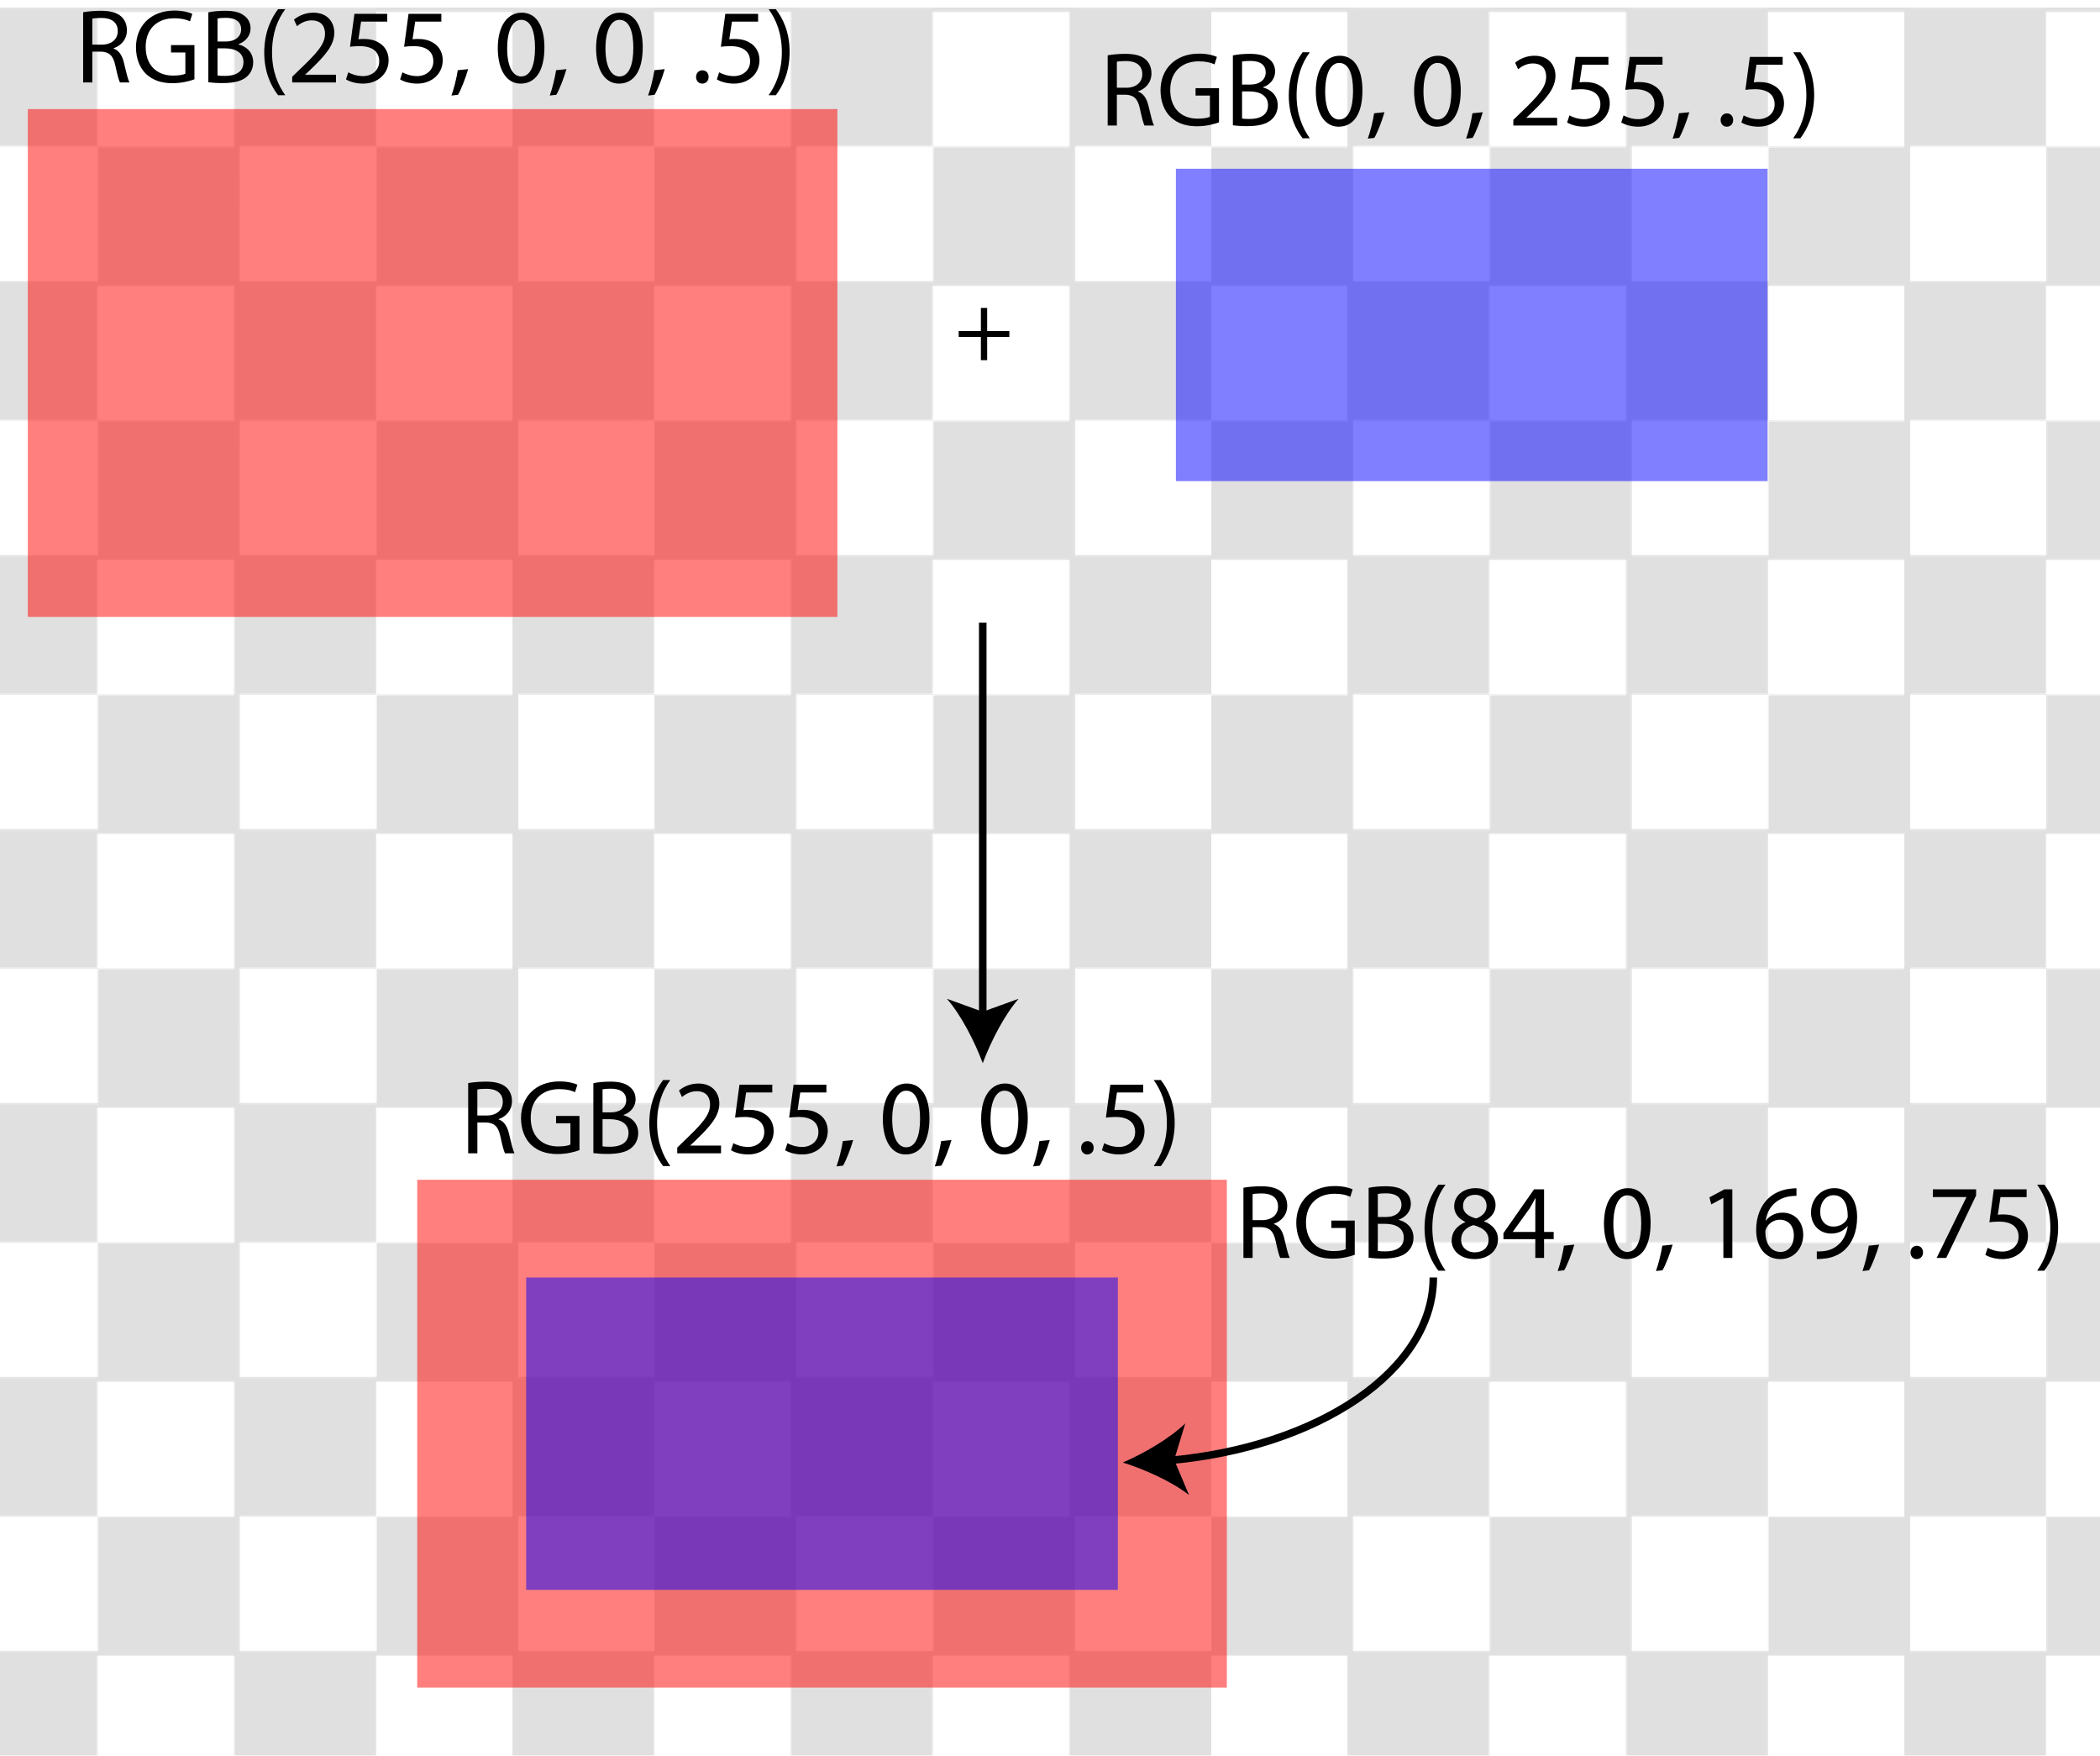
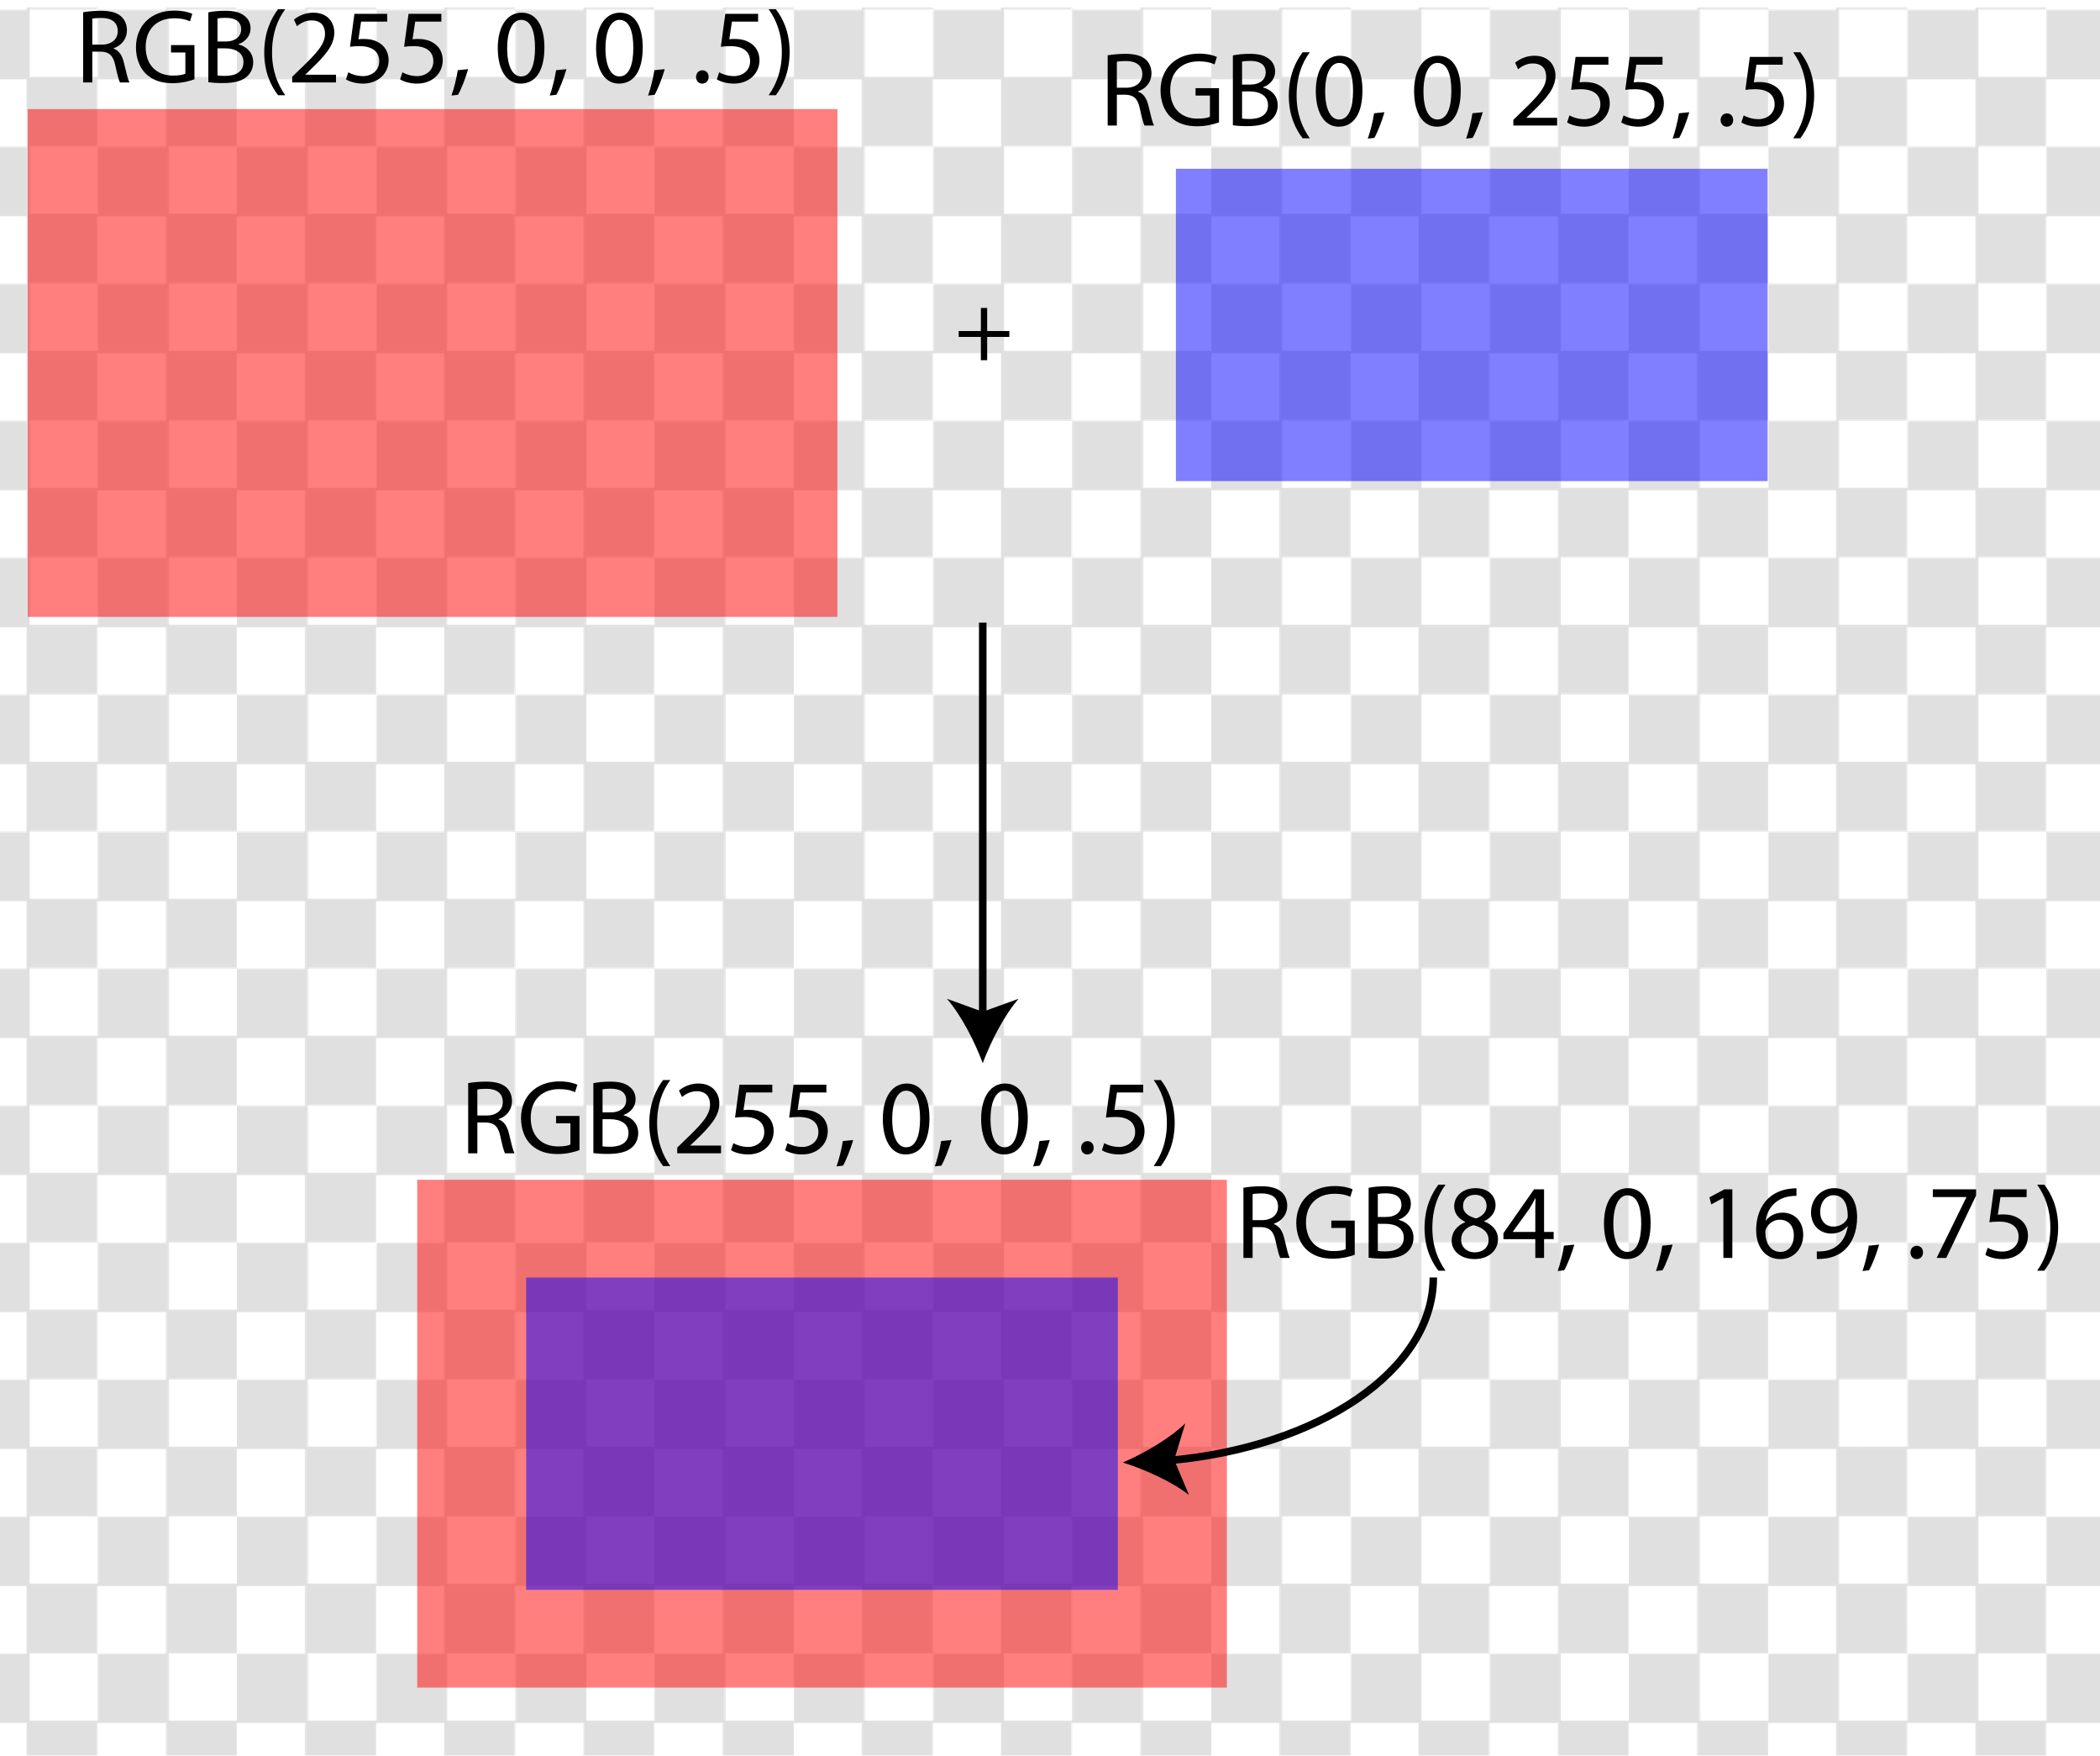
<svg xmlns="http://www.w3.org/2000/svg" version="1.1" x="0px" y="0px" width="278.714px" height="232.931px" viewBox="0 0 278.714 232.931" enable-background="new 0 0 278.714 232.931" xml:space="preserve">
-   <pattern x="-23.976" y="-16.899" width="36.947" height="36.35" patternUnits="userSpaceOnUse" id="New_Pattern_Swatch_2" viewBox="0 -36.35 36.947 36.35" overflow="visible">
+   <pattern x="-23.976" y="-16.899" width="18.474" height="18.175" patternUnits="userSpaceOnUse" id="New_Pattern_Swatch_3" viewBox="0 -18.175 18.474 18.175" overflow="visible">
    <g>
-       <polygon fill="none" points="0,0 36.947,0 36.947,-36.35 0,-36.35   " />
-       <polygon fill="#E0E0E0" points="18.875,-17.875 0,-17.875 0,-36.35 18.875,-36.35   " />
-       <polygon fill="#E0E0E0" points="36.947,0 18.072,0 18.072,-18.474 36.947,-18.474   " />
+       <polygon fill="none" points="0,0 18.474,0 18.474,-18.175 0,-18.175   " />
+       <polygon fill="#E0E0E0" points="9.438,-8.938 0,-8.938 0,-18.175 9.438,-18.175   " />
+       <polygon fill="#E0E0E0" points="18.474,0 9.036,0 9.036,-9.237 18.474,-9.237   " />
    </g>
  </pattern>
  <g id="Layer_2">
-     <rect y="1" fill="url(#New_Pattern_Swatch_2)" width="278.714" height="231.931" />
+     <rect y="1" fill="url(#New_Pattern_Swatch_3)" width="278.714" height="231.931" />
  </g>
  <g id="Layer_1">
    <rect x="3.688" y="14.473" opacity="0.5" fill="#FF0000" width="107.456" height="67.382" />
    <g>
      <rect x="9.968" y="1" fill="none" width="96.058" height="10.047" />
      <path d="M11.032,1.625c0.617-0.112,1.513-0.196,2.339-0.196c1.303,0,2.157,0.252,2.731,0.771c0.462,0.42,0.743,1.064,0.743,1.807    c0,1.232-0.785,2.059-1.765,2.395v0.042c0.714,0.252,1.148,0.925,1.373,1.905c0.308,1.316,0.532,2.227,0.729,2.591h-1.261    c-0.154-0.28-0.364-1.079-0.616-2.255c-0.28-1.303-0.798-1.793-1.905-1.835h-1.148v4.09h-1.219V1.625z M12.251,5.925h1.247    c1.303,0,2.129-0.714,2.129-1.793c0-1.219-0.883-1.751-2.171-1.751c-0.588,0-0.995,0.042-1.205,0.098V5.925z" />
      <path d="M25.806,10.52c-0.546,0.21-1.639,0.519-2.914,0.519c-1.429,0-2.605-0.364-3.53-1.247    c-0.812-0.785-1.316-2.045-1.316-3.516c0-2.815,1.947-4.875,5.113-4.875c1.092,0,1.961,0.238,2.367,0.434L25.218,2.83    c-0.504-0.238-1.135-0.406-2.087-0.406c-2.297,0-3.796,1.429-3.796,3.796c0,2.396,1.429,3.81,3.642,3.81    c0.798,0,1.345-0.112,1.625-0.252V6.962h-1.905v-0.98h3.11V10.52z" />
      <path d="M27.65,1.639c0.532-0.126,1.387-0.21,2.228-0.21c1.218,0,2.003,0.21,2.577,0.687c0.49,0.364,0.798,0.924,0.798,1.667    c0,0.924-0.616,1.723-1.597,2.073v0.042c0.896,0.21,1.947,0.953,1.947,2.354c0,0.813-0.322,1.443-0.812,1.891    c-0.645,0.602-1.709,0.882-3.25,0.882c-0.84,0-1.485-0.056-1.891-0.112V1.639z M28.869,5.505h1.106    c1.275,0,2.031-0.686,2.031-1.597c0-1.093-0.826-1.541-2.059-1.541c-0.56,0-0.882,0.042-1.079,0.084V5.505z M28.869,10.016    c0.252,0.042,0.588,0.056,1.022,0.056c1.261,0,2.423-0.462,2.423-1.835c0-1.274-1.106-1.821-2.437-1.821h-1.009V10.016z" />
      <path d="M37.857,1.219c-1.022,1.387-1.751,3.194-1.751,5.743c0,2.493,0.771,4.272,1.751,5.673h-0.953    c-0.882-1.163-1.835-2.956-1.835-5.687c0.014-2.746,0.953-4.552,1.835-5.729H37.857z" />
      <path d="M38.78,10.94v-0.756l0.966-0.938c2.326-2.213,3.39-3.39,3.39-4.763c0-0.924-0.435-1.779-1.793-1.779    c-0.827,0-1.513,0.42-1.933,0.771l-0.392-0.869c0.616-0.518,1.527-0.924,2.563-0.924c1.961,0,2.788,1.345,2.788,2.647    c0,1.681-1.219,3.04-3.138,4.888l-0.714,0.672v0.028h4.076v1.022H38.78z" />
      <path d="M51.396,2.872h-3.474l-0.35,2.339c0.21-0.028,0.406-0.042,0.742-0.042c0.714,0,1.401,0.14,1.961,0.49    c0.714,0.392,1.303,1.19,1.303,2.325c0,1.779-1.415,3.11-3.39,3.11c-0.995,0-1.821-0.28-2.269-0.561l0.308-0.938    c0.378,0.224,1.121,0.504,1.961,0.504c1.149,0,2.157-0.756,2.143-1.975c0-1.177-0.798-2.003-2.605-2.003    c-0.533,0-0.939,0.042-1.275,0.084l0.588-4.371h4.356V2.872z" />
      <path d="M58.578,2.872h-3.474l-0.35,2.339c0.21-0.028,0.406-0.042,0.742-0.042c0.714,0,1.401,0.14,1.961,0.49    c0.714,0.392,1.303,1.19,1.303,2.325c0,1.779-1.415,3.11-3.39,3.11c-0.995,0-1.821-0.28-2.269-0.561l0.308-0.938    C53.788,9.819,54.53,10.1,55.37,10.1c1.149,0,2.157-0.756,2.143-1.975c0-1.177-0.798-2.003-2.605-2.003    c-0.533,0-0.939,0.042-1.275,0.084l0.588-4.371h4.356V2.872z" />
      <path d="M59.918,12.677c0.308-0.84,0.687-2.339,0.84-3.362l1.373-0.14c-0.336,1.191-0.953,2.746-1.345,3.404L59.918,12.677z" />
      <path d="M72.256,6.29c0,3.096-1.163,4.805-3.166,4.805c-1.779,0-2.998-1.667-3.025-4.679c0-3.068,1.331-4.734,3.18-4.734    C71.149,1.681,72.256,3.39,72.256,6.29z M67.311,6.43c0,2.367,0.729,3.712,1.849,3.712c1.247,0,1.849-1.471,1.849-3.796    c0-2.241-0.56-3.712-1.849-3.712C68.095,2.633,67.311,3.95,67.311,6.43z" />
      <path d="M72.966,12.677c0.308-0.84,0.687-2.339,0.84-3.362l1.373-0.14c-0.336,1.191-0.953,2.746-1.345,3.404L72.966,12.677z" />
      <path d="M85.303,6.29c0,3.096-1.163,4.805-3.166,4.805c-1.779,0-2.998-1.667-3.025-4.679c0-3.068,1.331-4.734,3.18-4.734    C84.196,1.681,85.303,3.39,85.303,6.29z M80.358,6.43c0,2.367,0.729,3.712,1.849,3.712c1.247,0,1.849-1.471,1.849-3.796    c0-2.241-0.56-3.712-1.849-3.712C81.143,2.633,80.358,3.95,80.358,6.43z" />
      <path d="M86.013,12.677c0.308-0.84,0.687-2.339,0.84-3.362l1.373-0.14c-0.336,1.191-0.953,2.746-1.345,3.404L86.013,12.677z" />
      <path d="M92.383,10.211c0-0.504,0.35-0.882,0.84-0.882s0.827,0.364,0.827,0.882c0,0.504-0.336,0.883-0.854,0.883    C92.719,11.094,92.383,10.716,92.383,10.211z" />
      <path d="M100.618,2.872h-3.474l-0.35,2.339c0.21-0.028,0.406-0.042,0.742-0.042c0.714,0,1.401,0.14,1.961,0.49    c0.714,0.392,1.303,1.19,1.303,2.325c0,1.779-1.415,3.11-3.39,3.11c-0.995,0-1.821-0.28-2.269-0.561l0.308-0.938    C95.828,9.819,96.57,10.1,97.41,10.1c1.149,0,2.157-0.756,2.143-1.975c0-1.177-0.798-2.003-2.605-2.003    c-0.533,0-0.939,0.042-1.275,0.084l0.588-4.371h4.356V2.872z" />
      <path d="M102.015,12.635c0.98-1.387,1.751-3.194,1.751-5.715c0-2.521-0.756-4.3-1.751-5.701h0.953    c0.882,1.148,1.835,2.956,1.835,5.701c-0.014,2.745-0.953,4.538-1.835,5.715H102.015z" />
    </g>
    <rect x="156.066" y="22.393" fill="#0000FF" fill-opacity="0.5" width="78.53" height="41.446" />
    <g>
      <rect x="145.947" y="6.715" fill="none" width="100.768" height="10.046" />
      <path d="M147.011,7.34c0.616-0.112,1.513-0.196,2.34-0.196c1.303,0,2.156,0.252,2.731,0.771c0.462,0.42,0.742,1.064,0.742,1.807    c0,1.232-0.784,2.059-1.766,2.395v0.042c0.715,0.252,1.149,0.925,1.373,1.905c0.309,1.316,0.532,2.227,0.729,2.591H151.9    c-0.154-0.28-0.364-1.079-0.616-2.255c-0.28-1.303-0.799-1.793-1.905-1.835h-1.148v4.09h-1.219V7.34z M148.23,11.641h1.247    c1.303,0,2.129-0.714,2.129-1.793c0-1.219-0.883-1.751-2.171-1.751c-0.589,0-0.995,0.042-1.205,0.098V11.641z" />
      <path d="M161.786,16.235c-0.547,0.21-1.639,0.519-2.914,0.519c-1.429,0-2.605-0.364-3.529-1.247    c-0.813-0.785-1.317-2.045-1.317-3.516c0-2.815,1.947-4.875,5.113-4.875c1.093,0,1.961,0.238,2.367,0.434l-0.309,0.995    c-0.504-0.238-1.134-0.406-2.087-0.406c-2.297,0-3.796,1.429-3.796,3.796c0,2.396,1.429,3.81,3.642,3.81    c0.799,0,1.345-0.112,1.625-0.252v-2.815h-1.905v-0.98h3.11V16.235z" />
      <path d="M163.629,7.354c0.532-0.126,1.387-0.21,2.228-0.21c1.219,0,2.003,0.21,2.577,0.687c0.49,0.364,0.799,0.924,0.799,1.667    c0,0.924-0.616,1.723-1.598,2.073v0.042c0.896,0.21,1.947,0.952,1.947,2.353c0,0.813-0.322,1.443-0.813,1.891    c-0.645,0.602-1.709,0.882-3.249,0.882c-0.841,0-1.485-0.056-1.892-0.112V7.354z M164.848,11.22h1.106    c1.274,0,2.031-0.686,2.031-1.597c0-1.093-0.826-1.541-2.059-1.541c-0.561,0-0.883,0.042-1.079,0.084V11.22z M164.848,15.731    c0.252,0.042,0.588,0.056,1.022,0.056c1.261,0,2.424-0.462,2.424-1.835c0-1.274-1.107-1.821-2.438-1.821h-1.009V15.731z" />
      <path d="M173.836,6.934c-1.022,1.387-1.751,3.194-1.751,5.743c0,2.493,0.771,4.272,1.751,5.673h-0.952    c-0.883-1.163-1.835-2.956-1.835-5.687c0.014-2.746,0.952-4.552,1.835-5.729H173.836z" />
      <path d="M180.824,12.005c0,3.096-1.162,4.805-3.165,4.805c-1.779,0-2.998-1.667-3.026-4.679c0-3.068,1.331-4.734,3.18-4.734    C179.717,7.396,180.824,9.105,180.824,12.005z M175.879,12.145c0,2.367,0.729,3.712,1.849,3.712c1.247,0,1.85-1.471,1.85-3.796    c0-2.241-0.561-3.712-1.85-3.712C176.664,8.349,175.879,9.666,175.879,12.145z" />
      <path d="M181.535,18.392c0.308-0.84,0.686-2.339,0.84-3.362l1.373-0.14c-0.336,1.191-0.953,2.746-1.345,3.404L181.535,18.392z" />
      <path d="M193.871,12.005c0,3.096-1.162,4.805-3.165,4.805c-1.779,0-2.998-1.667-3.026-4.679c0-3.068,1.331-4.734,3.18-4.734    C192.764,7.396,193.871,9.105,193.871,12.005z M188.926,12.145c0,2.367,0.729,3.712,1.849,3.712c1.247,0,1.85-1.471,1.85-3.796    c0-2.241-0.561-3.712-1.85-3.712C189.71,8.349,188.926,9.666,188.926,12.145z" />
      <path d="M194.582,18.392c0.308-0.84,0.686-2.339,0.84-3.362l1.373-0.14c-0.336,1.191-0.953,2.746-1.345,3.404L194.582,18.392z" />
      <path d="M200.852,16.655v-0.756l0.967-0.938c2.325-2.213,3.39-3.39,3.39-4.763c0-0.924-0.434-1.779-1.793-1.779    c-0.826,0-1.513,0.42-1.933,0.771l-0.393-0.869c0.616-0.519,1.527-0.924,2.563-0.924c1.961,0,2.788,1.345,2.788,2.647    c0,1.681-1.219,3.04-3.138,4.889l-0.715,0.672v0.028h4.076v1.022H200.852z" />
      <path d="M213.469,8.587h-3.474l-0.351,2.339c0.21-0.028,0.406-0.042,0.742-0.042c0.715,0,1.401,0.14,1.961,0.49    c0.715,0.392,1.303,1.19,1.303,2.325c0,1.779-1.414,3.11-3.39,3.11c-0.994,0-1.821-0.28-2.27-0.561l0.309-0.938    c0.378,0.224,1.121,0.504,1.961,0.504c1.148,0,2.157-0.756,2.144-1.975c0-1.177-0.799-2.003-2.605-2.003    c-0.532,0-0.938,0.042-1.274,0.084l0.588-4.371h4.356V8.587z" />
      <path d="M220.651,8.587h-3.474l-0.351,2.339c0.21-0.028,0.406-0.042,0.742-0.042c0.715,0,1.401,0.14,1.961,0.49    c0.715,0.392,1.303,1.19,1.303,2.325c0,1.779-1.414,3.11-3.39,3.11c-0.994,0-1.821-0.28-2.27-0.561l0.309-0.938    c0.378,0.224,1.121,0.504,1.961,0.504c1.148,0,2.157-0.756,2.144-1.975c0-1.177-0.799-2.003-2.605-2.003    c-0.532,0-0.938,0.042-1.274,0.084l0.588-4.371h4.356V8.587z" />
      <path d="M221.992,18.392c0.308-0.84,0.686-2.339,0.84-3.362l1.373-0.14c-0.336,1.191-0.953,2.746-1.345,3.404L221.992,18.392z" />
      <path d="M228.361,15.927c0-0.504,0.35-0.882,0.84-0.882c0.491,0,0.827,0.364,0.827,0.882c0,0.504-0.336,0.883-0.854,0.883    C228.697,16.81,228.361,16.431,228.361,15.927z" />
      <path d="M236.595,8.587h-3.474l-0.351,2.339c0.21-0.028,0.406-0.042,0.742-0.042c0.715,0,1.401,0.14,1.961,0.49    c0.715,0.392,1.303,1.19,1.303,2.325c0,1.779-1.414,3.11-3.39,3.11c-0.994,0-1.821-0.28-2.27-0.561l0.309-0.938    c0.378,0.224,1.12,0.504,1.961,0.504c1.148,0,2.157-0.756,2.144-1.975c0-1.177-0.799-2.003-2.605-2.003    c-0.532,0-0.938,0.042-1.275,0.084l0.589-4.371h4.356V8.587z" />
      <path d="M237.992,18.35c0.98-1.387,1.751-3.194,1.751-5.715c0-2.521-0.757-4.3-1.751-5.701h0.952    c0.883,1.148,1.835,2.956,1.835,5.701c-0.014,2.745-0.952,4.538-1.835,5.715H237.992z" />
    </g>
    <g>
      <path d="M131.017,40.861v3.063h2.945v0.782h-2.945v3.088h-0.834v-3.088h-2.945v-0.782h2.945v-3.063H131.017z" />
    </g>
    <g>
      <g>
        <line fill="none" stroke="#000000" stroke-miterlimit="10" x1="130.431" y1="82.615" x2="130.431" y2="135.042" />
        <g>
          <path d="M130.431,141.077c-1.054-2.84-2.852-6.363-4.756-8.548l4.756,1.721l4.755-1.721      C133.282,134.713,131.484,138.237,130.431,141.077z" />
        </g>
      </g>
    </g>
    <rect x="55.372" y="156.544" opacity="0.5" fill="#FF0000" width="107.457" height="67.383" />
    <rect x="69.835" y="169.512" opacity="0.5" fill="#0000FF" width="78.529" height="41.446" />
    <g>
      <g>
        <path fill="none" stroke="#000000" stroke-miterlimit="10" d="M190.231,169.512c0,12.35-15.264,22.554-35.177,24.29" />
        <g>
          <path d="M149.022,194.063c2.781-1.199,6.207-3.177,8.29-5.191l-1.472,4.838l1.964,4.66      C155.524,196.581,151.913,194.967,149.022,194.063z" />
        </g>
      </g>
    </g>
    <g>
      <rect x="163.964" y="156.976" fill="none" width="113.215" height="10.047" />
      <path d="M165.029,157.6c0.616-0.111,1.513-0.195,2.34-0.195c1.302,0,2.156,0.252,2.731,0.771c0.462,0.42,0.742,1.064,0.742,1.807    c0,1.232-0.784,2.059-1.766,2.396v0.042c0.715,0.252,1.149,0.924,1.373,1.904c0.309,1.317,0.532,2.228,0.729,2.592h-1.261    c-0.154-0.28-0.364-1.078-0.616-2.255c-0.28-1.303-0.799-1.793-1.905-1.835h-1.148v4.09h-1.219V157.6z M166.248,161.901h1.247    c1.303,0,2.129-0.715,2.129-1.793c0-1.219-0.883-1.751-2.171-1.751c-0.589,0-0.995,0.042-1.205,0.098V161.901z" />
      <path d="M179.803,166.496c-0.547,0.21-1.639,0.518-2.914,0.518c-1.429,0-2.605-0.364-3.529-1.246    c-0.813-0.784-1.317-2.045-1.317-3.516c0-2.816,1.947-4.875,5.113-4.875c1.093,0,1.961,0.238,2.367,0.435l-0.309,0.994    c-0.504-0.238-1.134-0.406-2.087-0.406c-2.297,0-3.796,1.429-3.796,3.796c0,2.396,1.429,3.811,3.642,3.811    c0.799,0,1.345-0.112,1.625-0.253v-2.815h-1.904v-0.98h3.109V166.496z" />
      <path d="M181.647,157.615c0.532-0.126,1.387-0.21,2.228-0.21c1.219,0,2.003,0.21,2.577,0.686c0.49,0.364,0.799,0.925,0.799,1.667    c0,0.925-0.617,1.724-1.598,2.073v0.042c0.896,0.21,1.947,0.953,1.947,2.354c0,0.813-0.322,1.442-0.813,1.891    c-0.645,0.603-1.709,0.883-3.249,0.883c-0.841,0-1.485-0.056-1.892-0.112V157.615z M182.866,161.481h1.106    c1.274,0,2.031-0.687,2.031-1.598c0-1.092-0.826-1.54-2.06-1.54c-0.56,0-0.882,0.042-1.078,0.084V161.481z M182.866,165.991    c0.252,0.042,0.588,0.057,1.022,0.057c1.261,0,2.424-0.463,2.424-1.835c0-1.275-1.107-1.821-2.438-1.821h-1.009V165.991z" />
      <path d="M191.854,157.194c-1.022,1.387-1.751,3.194-1.751,5.743c0,2.494,0.771,4.272,1.751,5.674h-0.952    c-0.883-1.163-1.835-2.956-1.835-5.688c0.014-2.745,0.952-4.553,1.835-5.729H191.854z" />
      <path d="M194.458,162.125c-1.022-0.476-1.457-1.26-1.457-2.045c0-1.442,1.219-2.423,2.829-2.423c1.766,0,2.662,1.093,2.662,2.241    c0,0.771-0.393,1.61-1.513,2.129v0.042c1.134,0.448,1.835,1.261,1.835,2.354c0,1.597-1.359,2.647-3.096,2.647    c-1.905,0-3.054-1.121-3.054-2.451c0-1.149,0.687-1.976,1.807-2.452L194.458,162.125z M197.567,164.548    c0-1.093-0.771-1.639-2.003-1.989c-1.064,0.309-1.639,1.022-1.639,1.892c-0.042,0.91,0.658,1.723,1.82,1.723    C196.852,166.173,197.567,165.487,197.567,164.548z M194.177,159.996c-0.015,0.911,0.687,1.401,1.736,1.681    c0.785-0.266,1.388-0.826,1.388-1.652c0-0.729-0.435-1.485-1.541-1.485C194.738,158.539,194.177,159.211,194.177,159.996z" />
      <path d="M203.768,166.916v-2.493h-4.23v-0.799l4.063-5.813h1.33v5.658h1.275v0.953h-1.275v2.493H203.768z M203.768,163.469v-3.039    c0-0.477,0.014-0.953,0.042-1.429h-0.042c-0.28,0.532-0.504,0.924-0.757,1.345l-2.227,3.096v0.027H203.768z" />
      <path d="M206.733,168.653c0.309-0.841,0.687-2.34,0.841-3.362l1.373-0.14c-0.336,1.19-0.953,2.745-1.345,3.403L206.733,168.653z" />
      <path d="M219.07,162.265c0,3.096-1.162,4.805-3.165,4.805c-1.779,0-2.998-1.667-3.026-4.679c0-3.067,1.331-4.734,3.18-4.734    C217.963,157.657,219.07,159.366,219.07,162.265z M214.125,162.405c0,2.367,0.729,3.712,1.849,3.712    c1.247,0,1.85-1.471,1.85-3.796c0-2.241-0.561-3.712-1.85-3.712C214.91,158.609,214.125,159.925,214.125,162.405z" />
      <path d="M219.78,168.653c0.309-0.841,0.687-2.34,0.841-3.362l1.373-0.14c-0.336,1.19-0.953,2.745-1.345,3.403L219.78,168.653z" />
      <path d="M228.727,158.959h-0.028l-1.582,0.854l-0.238-0.938l1.989-1.064h1.05v9.104h-1.19V158.959z" />
      <path d="M238.43,158.679c-0.252-0.014-0.574,0.014-0.925,0.07c-1.946,0.308-2.955,1.709-3.165,3.222h0.027    c0.435-0.589,1.205-1.064,2.214-1.064c1.61,0,2.745,1.176,2.745,2.941c0,1.681-1.135,3.222-3.04,3.222    c-1.933,0-3.207-1.513-3.207-3.88c0-1.793,0.63-3.208,1.54-4.104c0.757-0.742,1.766-1.205,2.914-1.345    c0.364-0.057,0.672-0.07,0.896-0.07V158.679z M238.08,163.932c0-1.303-0.742-2.087-1.877-2.087c-0.742,0-1.442,0.448-1.778,1.12    c-0.07,0.14-0.126,0.309-0.126,0.532c0.014,1.499,0.714,2.619,2.017,2.619C237.366,166.117,238.08,165.235,238.08,163.932z" />
      <path d="M241.129,166.047c0.267,0.027,0.574,0,0.994-0.042c0.715-0.099,1.387-0.379,1.905-0.883    c0.603-0.546,1.037-1.345,1.205-2.409h-0.042c-0.505,0.616-1.233,0.967-2.157,0.967c-1.625,0-2.676-1.233-2.676-2.788    c0-1.723,1.247-3.235,3.109-3.235c1.863,0,3.012,1.499,3.012,3.852c0,1.989-0.672,3.39-1.568,4.259    c-0.7,0.687-1.667,1.106-2.647,1.219c-0.448,0.069-0.841,0.084-1.135,0.069V166.047z M241.578,160.822    c0,1.135,0.687,1.934,1.751,1.934c0.826,0,1.471-0.406,1.793-0.952c0.07-0.127,0.112-0.253,0.112-0.463    c0-1.555-0.574-2.745-1.877-2.745C242.32,158.595,241.578,159.519,241.578,160.822z" />
      <path d="M247.19,168.653c0.309-0.841,0.687-2.34,0.841-3.362l1.373-0.14c-0.336,1.19-0.953,2.745-1.345,3.403L247.19,168.653z" />
      <path d="M253.56,166.187c0-0.504,0.35-0.883,0.841-0.883c0.49,0,0.826,0.364,0.826,0.883c0,0.504-0.336,0.883-0.854,0.883    C253.896,167.07,253.56,166.691,253.56,166.187z" />
      <path d="M262.271,157.811v0.812l-3.965,8.293h-1.274l3.95-8.055v-0.027h-4.454v-1.022H262.271z" />
      <path d="M268.976,158.847h-3.474l-0.351,2.339c0.21-0.027,0.406-0.042,0.742-0.042c0.715,0,1.401,0.141,1.961,0.49    c0.715,0.393,1.303,1.191,1.303,2.325c0,1.779-1.414,3.11-3.39,3.11c-0.994,0-1.821-0.28-2.27-0.561l0.309-0.938    c0.378,0.224,1.121,0.504,1.961,0.504c1.148,0,2.157-0.756,2.144-1.975c0-1.177-0.799-2.003-2.605-2.003    c-0.532,0-0.938,0.042-1.274,0.084l0.588-4.37h4.356V158.847z" />
      <path d="M270.373,168.611c0.98-1.387,1.751-3.194,1.751-5.716s-0.757-4.3-1.751-5.701h0.952c0.883,1.149,1.835,2.956,1.835,5.701    c-0.014,2.746-0.952,4.539-1.835,5.716H270.373z" />
    </g>
    <g>
      <rect x="61.071" y="143.091" fill="none" width="96.059" height="10.047" />
      <path d="M62.136,143.716c0.617-0.111,1.513-0.195,2.339-0.195c1.303,0,2.157,0.252,2.731,0.77    c0.462,0.421,0.743,1.064,0.743,1.808c0,1.232-0.785,2.06-1.765,2.396v0.041c0.714,0.253,1.148,0.926,1.373,1.906    c0.308,1.316,0.532,2.227,0.729,2.591h-1.261c-0.154-0.28-0.364-1.079-0.616-2.255c-0.28-1.303-0.798-1.793-1.905-1.836h-1.148    v4.091h-1.219V143.716z M63.354,148.017h1.247c1.303,0,2.129-0.715,2.129-1.793c0-1.219-0.883-1.751-2.171-1.751    c-0.588,0-0.995,0.042-1.205,0.099V148.017z" />
      <path d="M76.91,152.611c-0.546,0.211-1.639,0.52-2.914,0.52c-1.429,0-2.605-0.365-3.53-1.247    c-0.812-0.784-1.316-2.046-1.316-3.517c0-2.814,1.947-4.874,5.113-4.874c1.092,0,1.961,0.238,2.367,0.435l-0.308,0.994    c-0.504-0.238-1.135-0.406-2.087-0.406c-2.297,0-3.796,1.429-3.796,3.796c0,2.396,1.429,3.81,3.642,3.81    c0.798,0,1.345-0.111,1.625-0.252v-2.814H73.8v-0.98h3.11V152.611z" />
      <path d="M78.753,143.731c0.532-0.126,1.387-0.21,2.228-0.21c1.218,0,2.003,0.21,2.577,0.686c0.49,0.365,0.798,0.925,0.798,1.668    c0,0.924-0.616,1.723-1.597,2.072v0.042c0.896,0.21,1.947,0.952,1.947,2.354c0,0.813-0.322,1.442-0.812,1.892    c-0.645,0.602-1.709,0.882-3.25,0.882c-0.84,0-1.485-0.056-1.891-0.112V143.731z M79.972,147.597h1.106    c1.275,0,2.031-0.687,2.031-1.598c0-1.092-0.826-1.541-2.059-1.541c-0.56,0-0.882,0.043-1.079,0.084V147.597z M79.972,152.107    c0.252,0.043,0.588,0.057,1.022,0.057c1.261,0,2.423-0.463,2.423-1.836c0-1.273-1.106-1.82-2.437-1.82h-1.009V152.107z" />
      <path d="M88.961,143.31c-1.022,1.387-1.751,3.194-1.751,5.744c0,2.492,0.771,4.271,1.751,5.672h-0.953    c-0.882-1.162-1.835-2.955-1.835-5.687c0.014-2.745,0.953-4.552,1.835-5.729H88.961z" />
      <path d="M89.883,153.032v-0.757l0.966-0.938c2.326-2.214,3.39-3.391,3.39-4.764c0-0.924-0.435-1.778-1.793-1.778    c-0.827,0-1.513,0.42-1.933,0.771l-0.392-0.869c0.616-0.518,1.527-0.924,2.563-0.924c1.961,0,2.788,1.345,2.788,2.647    c0,1.681-1.219,3.04-3.138,4.888l-0.714,0.673v0.028h4.076v1.022H89.883z" />
      <path d="M102.5,144.963h-3.474l-0.35,2.339c0.21-0.027,0.406-0.041,0.742-0.041c0.714,0,1.401,0.14,1.961,0.49    c0.714,0.392,1.303,1.189,1.303,2.324c0,1.779-1.415,3.11-3.39,3.11c-0.995,0-1.821-0.28-2.269-0.561l0.308-0.938    c0.378,0.225,1.121,0.504,1.961,0.504c1.149,0,2.157-0.756,2.143-1.975c0-1.177-0.798-2.003-2.605-2.003    c-0.533,0-0.939,0.042-1.275,0.084l0.588-4.37h4.356V144.963z" />
      <path d="M109.682,144.963h-3.474l-0.35,2.339c0.21-0.027,0.406-0.041,0.742-0.041c0.714,0,1.401,0.14,1.961,0.49    c0.714,0.392,1.303,1.189,1.303,2.324c0,1.779-1.415,3.11-3.39,3.11c-0.995,0-1.821-0.28-2.269-0.561l0.308-0.938    c0.378,0.225,1.121,0.504,1.961,0.504c1.149,0,2.157-0.756,2.143-1.975c0-1.177-0.798-2.003-2.605-2.003    c-0.533,0-0.939,0.042-1.275,0.084l0.588-4.37h4.356V144.963z" />
      <path d="M111.022,154.769c0.308-0.841,0.687-2.34,0.84-3.362l1.373-0.14c-0.336,1.19-0.953,2.745-1.345,3.403L111.022,154.769z" />
      <path d="M123.359,148.381c0,3.096-1.163,4.805-3.166,4.805c-1.779,0-2.998-1.667-3.025-4.679c0-3.068,1.331-4.734,3.18-4.734    C122.252,143.773,123.359,145.482,123.359,148.381z M118.415,148.521c0,2.367,0.729,3.713,1.849,3.713    c1.247,0,1.849-1.471,1.849-3.797c0-2.241-0.56-3.712-1.849-3.712C119.199,144.725,118.415,146.042,118.415,148.521z" />
      <path d="M124.069,154.769c0.308-0.841,0.687-2.34,0.84-3.362l1.373-0.14c-0.336,1.19-0.953,2.745-1.345,3.403L124.069,154.769z" />
      <path d="M136.407,148.381c0,3.096-1.163,4.805-3.166,4.805c-1.779,0-2.998-1.667-3.025-4.679c0-3.068,1.331-4.734,3.18-4.734    C135.3,143.773,136.407,145.482,136.407,148.381z M131.462,148.521c0,2.367,0.729,3.713,1.849,3.713    c1.247,0,1.849-1.471,1.849-3.797c0-2.241-0.56-3.712-1.849-3.712C132.246,144.725,131.462,146.042,131.462,148.521z" />
      <path d="M137.117,154.769c0.308-0.841,0.687-2.34,0.84-3.362l1.373-0.14c-0.336,1.19-0.953,2.745-1.345,3.403L137.117,154.769z" />
      <path d="M143.487,152.303c0-0.504,0.35-0.882,0.84-0.882s0.827,0.363,0.827,0.882c0,0.505-0.336,0.883-0.854,0.883    C143.823,153.186,143.487,152.808,143.487,152.303z" />
      <path d="M151.722,144.963h-3.474l-0.35,2.339c0.21-0.027,0.406-0.041,0.742-0.041c0.714,0,1.401,0.14,1.961,0.49    c0.714,0.392,1.303,1.189,1.303,2.324c0,1.779-1.415,3.11-3.39,3.11c-0.995,0-1.821-0.28-2.269-0.561l0.308-0.938    c0.378,0.225,1.121,0.504,1.961,0.504c1.149,0,2.157-0.756,2.143-1.975c0-1.177-0.798-2.003-2.605-2.003    c-0.533,0-0.939,0.042-1.275,0.084l0.588-4.37h4.356V144.963z" />
      <path d="M153.118,154.726c0.98-1.387,1.751-3.193,1.751-5.715s-0.756-4.3-1.751-5.701h0.953c0.882,1.148,1.835,2.956,1.835,5.701    c-0.014,2.746-0.953,4.539-1.835,5.715H153.118z" />
    </g>
  </g>
</svg>
